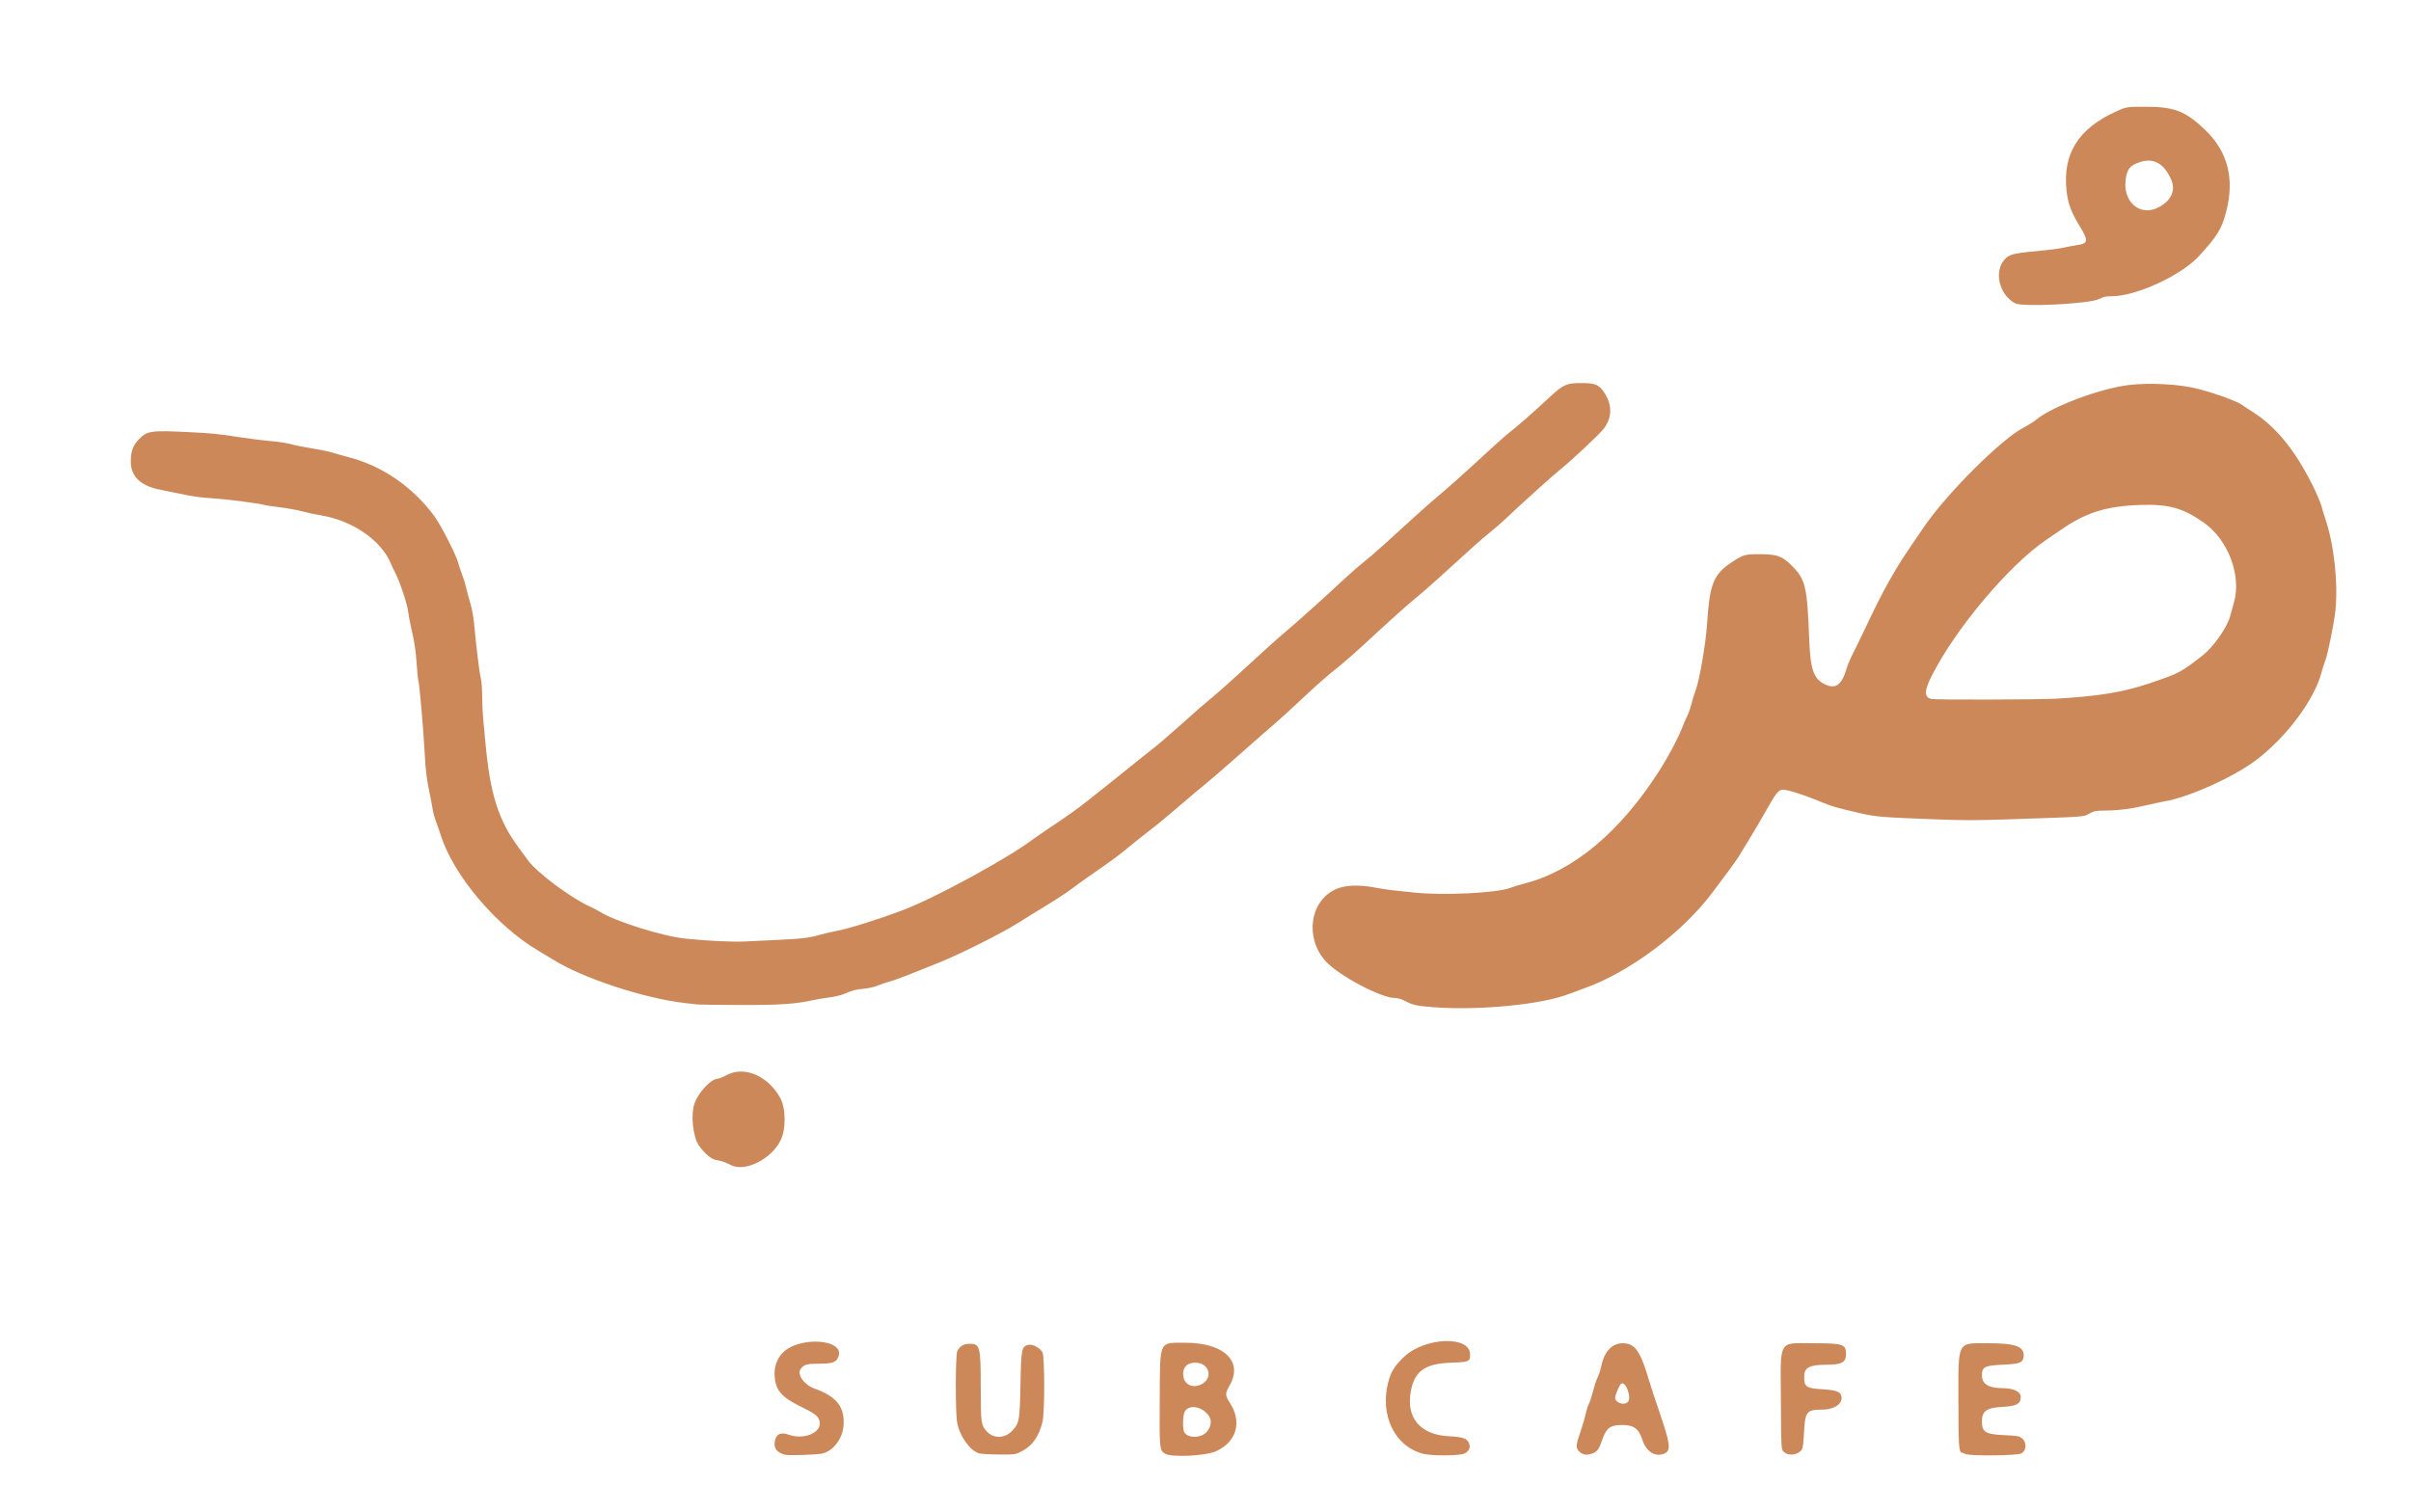
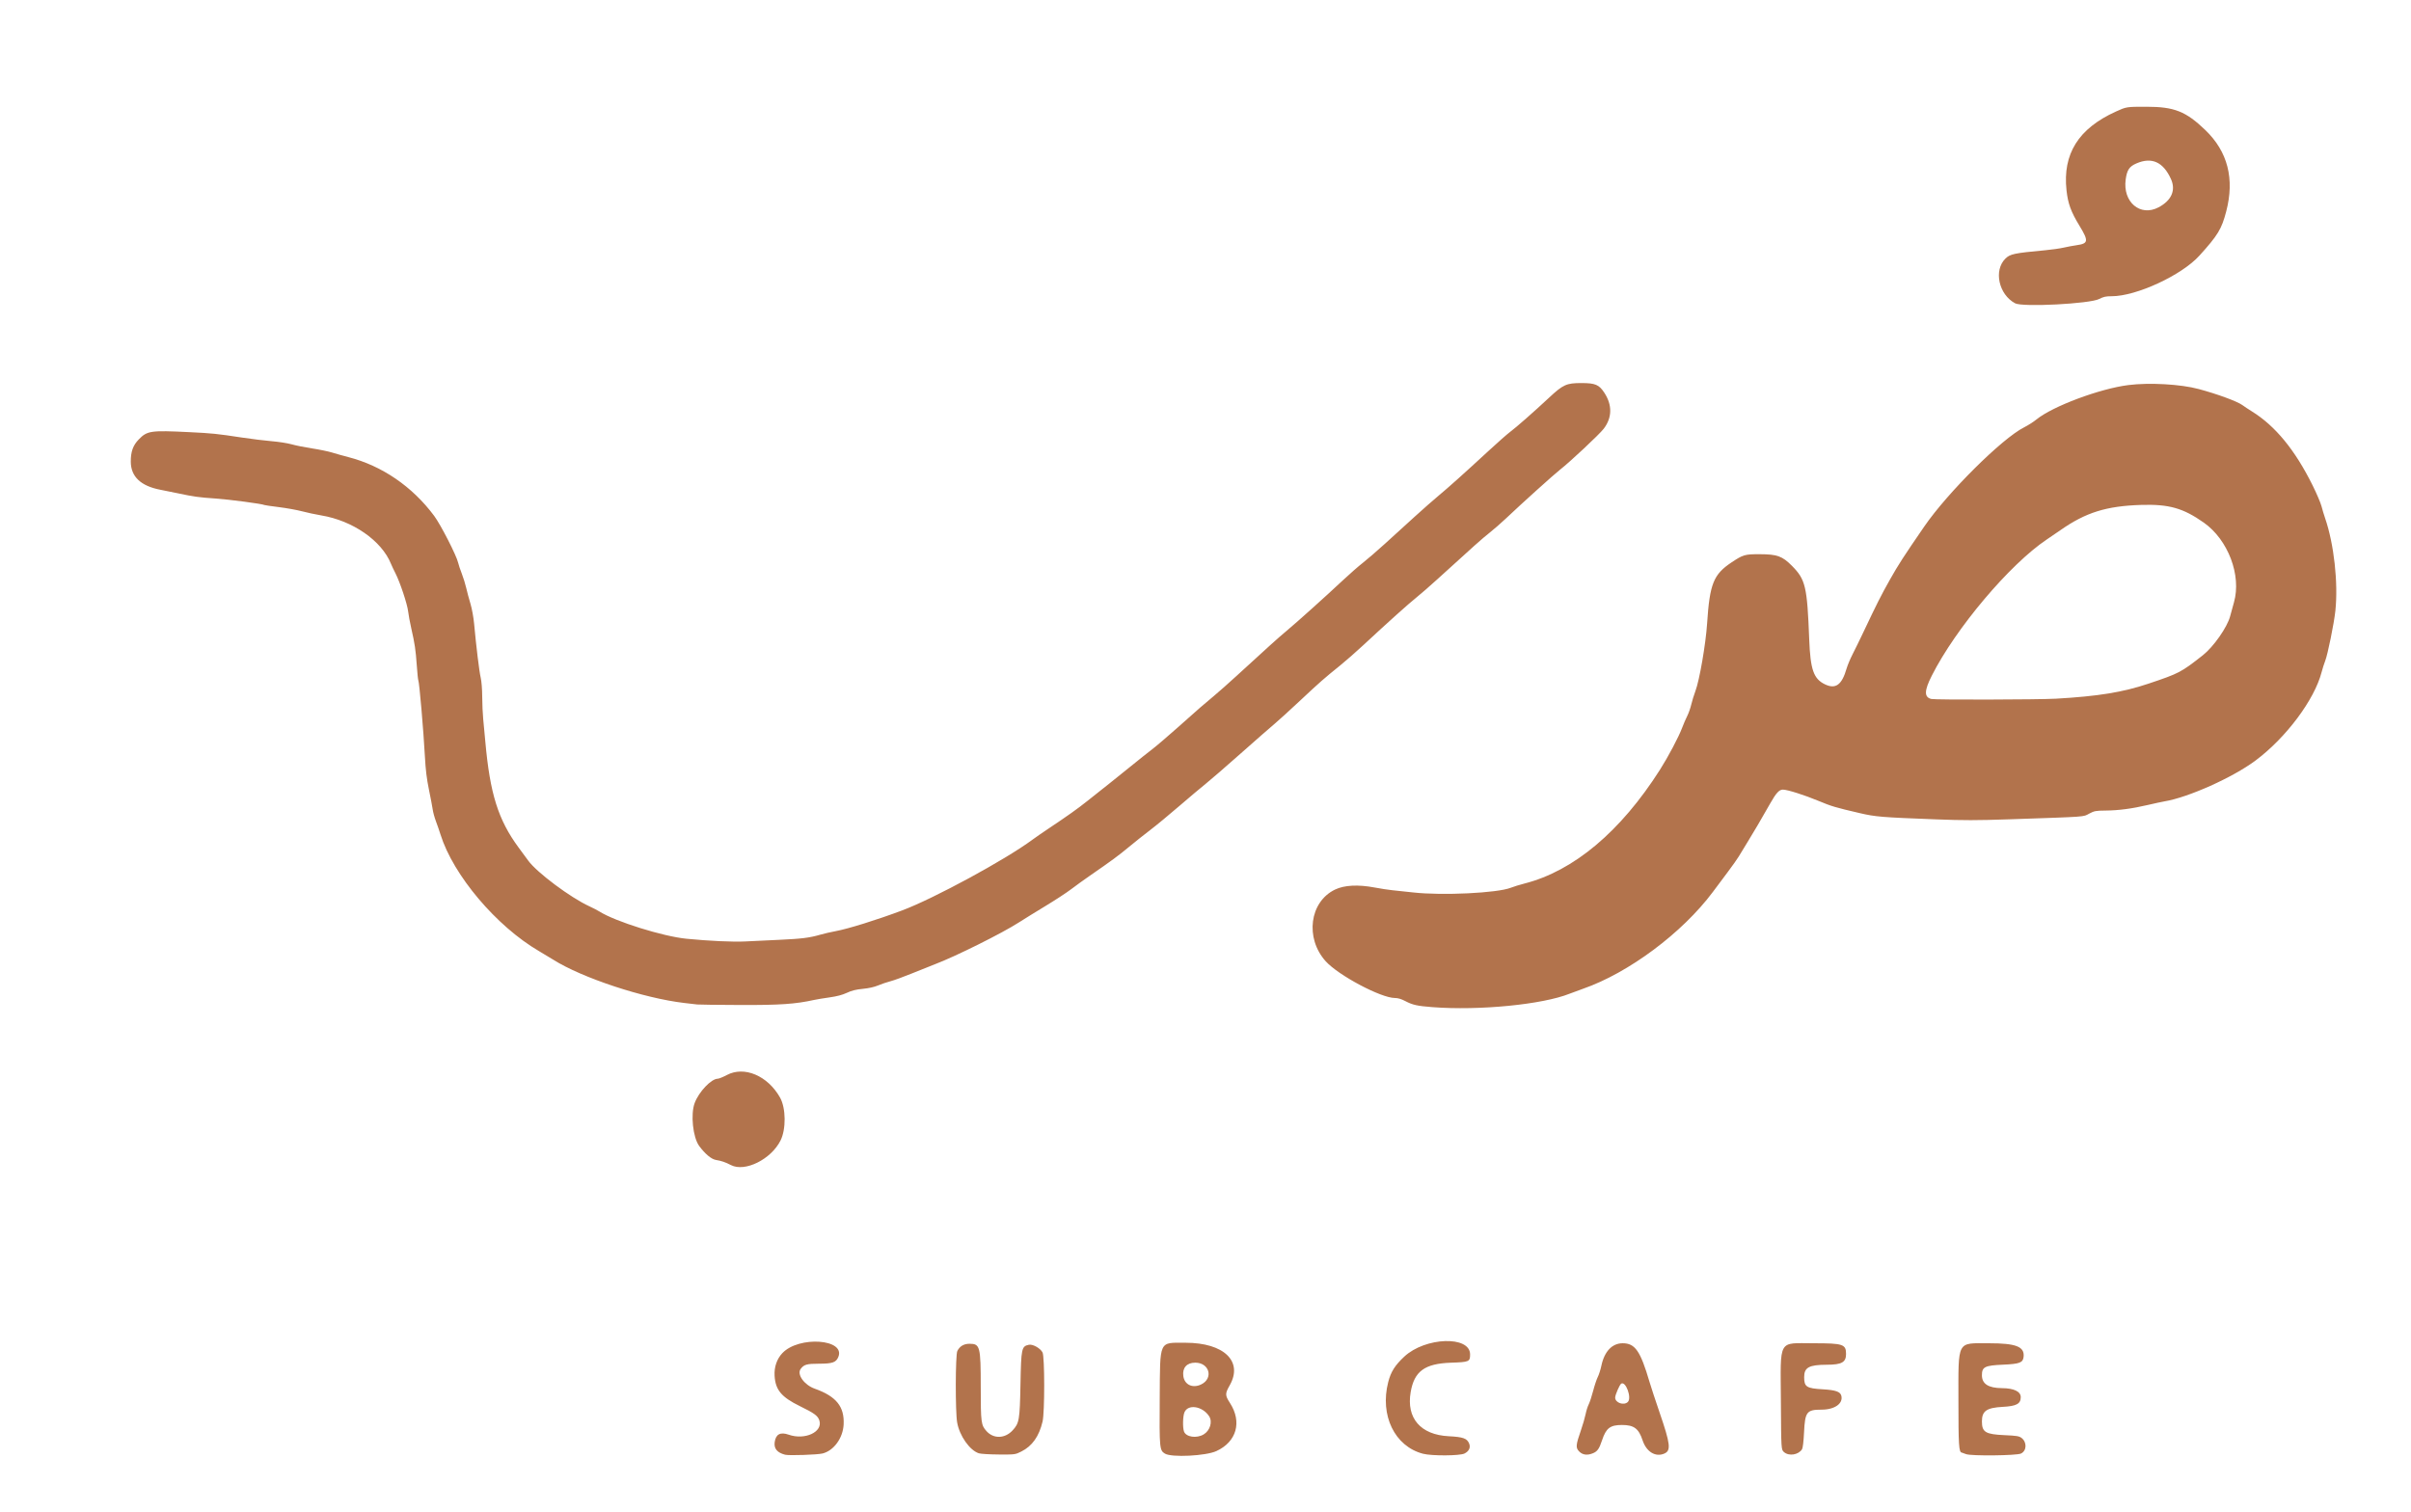
<svg xmlns="http://www.w3.org/2000/svg" width="2360" height="1480" viewBox="0 0 2360 1480">
-   <path fill="#CD885A" fill-rule="evenodd" d="M768.50,1424.12C760.76,1422.12 757.45,1418.15 758.29,1411.88C759.34,1404.03 763.82,1401.62 772.00,1404.50C787.88,1410.10 805.72,1401.78 802.00,1390.51C800.50,1385.96 797.08,1383.45 783.02,1376.58C764.88,1367.71 759.04,1360.72 758.21,1346.86C757.70,1338.30 760.42,1330.34 765.81,1324.66C781.98,1307.57 827.97,1310.79 820.57,1328.48C818.36,1333.78 814.85,1335.00 801.80,1335.01C789.62,1335.03 786.96,1335.79 783.72,1340.16C779.80,1345.44 787.20,1355.81 797.50,1359.47C818.56,1366.94 826.67,1377.01 825.79,1394.54C825.12,1407.79 816.21,1420.08 805.24,1422.89C800.25,1424.16 772.29,1425.10 768.50,1424.12Z M1140.30,1423.04C1135.02,1419.82 1134.85,1418.00 1135.19,1369.00C1135.59,1311.10 1134.02,1314.50 1160.46,1314.50C1198.06,1314.50 1216.99,1332.70 1203.74,1356.10C1199.06,1364.35 1199.08,1365.93 1203.92,1373.43C1215.95,1392.04 1210.48,1411.48 1190.64,1420.56C1180.24,1425.33 1146.75,1426.98 1140.30,1423.04Z M1392.92,1423.16C1365.20,1415.94 1350.46,1385.59 1358.85,1353.00C1361.43,1342.97 1365.42,1336.64 1374.54,1328.11C1395.05,1308.92 1439.00,1307.41 1439.00,1325.89C1439.00,1333.06 1438.14,1333.43 1420.33,1334.03C1394.56,1334.90 1384.33,1342.37 1380.82,1362.87C1376.46,1388.30 1390.51,1404.60 1418.00,1406.01C1432.15,1406.74 1435.96,1408.09 1438.04,1413.09C1439.68,1417.06 1437.97,1420.74 1433.46,1422.96C1428.81,1425.24 1401.44,1425.38 1392.92,1423.16Z M1924.50,1423.55C1922.30,1422.71 1920.40,1422.02 1920.28,1422.02C1917.45,1421.83 1917.00,1414.91 1917.00,1371.52C1917.00,1311.31 1915.05,1315.00 1946.88,1315.00C1973.37,1315.00 1981.80,1318.28 1980.81,1328.21C1980.23,1334.00 1976.99,1335.25 1960.79,1335.96C1942.79,1336.74 1940.00,1338.13 1940.00,1346.29C1940.00,1354.79 1946.31,1358.85 1959.68,1358.94C1971.31,1359.02 1978.00,1362.23 1978.00,1367.74C1978.00,1374.28 1973.80,1376.56 1960.47,1377.26C1944.57,1378.10 1940.00,1381.28 1940.00,1391.50C1940.00,1402.05 1943.44,1404.14 1962.23,1404.97C1973.95,1405.49 1976.36,1405.88 1978.72,1407.64C1984.23,1411.76 1983.93,1420.32 1978.18,1422.98C1973.78,1425.01 1929.60,1425.48 1924.50,1423.55Z M958.17,1422.73C949.22,1419.87 939.18,1405.59 936.89,1392.45C935.04,1381.88 935.18,1326.42 937.07,1322.59C939.35,1317.95 943.46,1315.50 948.97,1315.50C959.34,1315.50 959.99,1318.01 960.00,1358.00C960.01,1392.73 960.33,1395.15 965.67,1401.06C972.59,1408.72 983.66,1408.41 991.13,1400.34C997.70,1393.23 998.21,1390.30 998.89,1355.00C999.57,1319.83 999.95,1318.05 1007.03,1316.49C1010.87,1315.65 1018.33,1319.80 1020.49,1323.99C1022.64,1328.14 1022.66,1382.56 1020.52,1391.63C1017.10,1406.15 1010.36,1415.66 999.74,1420.97C993.71,1423.98 993.59,1424.00 977.59,1423.90C968.74,1423.84 960.00,1423.32 958.17,1422.73Z M1545.84,1420.99C1542.20,1417.35 1542.41,1414.76 1547.55,1400.00C1549.37,1394.78 1551.39,1387.80 1552.05,1384.50C1552.70,1381.20 1554.07,1376.84 1555.10,1374.82C1556.13,1372.79 1558.09,1366.85 1559.45,1361.60C1560.81,1356.36 1562.85,1350.26 1563.97,1348.05C1565.10,1345.85 1566.69,1340.85 1567.51,1336.96C1570.45,1322.99 1578.03,1315.00 1588.35,1315.00C1600.51,1315.00 1605.70,1322.48 1614.67,1353.00C1616.04,1357.67 1620.49,1371.17 1624.55,1383.00C1635.01,1413.48 1635.79,1419.95 1629.34,1422.89C1620.70,1426.83 1611.62,1421.41 1607.87,1410.09C1604.01,1398.43 1599.41,1395.00 1587.64,1395.00C1576.09,1395.00 1572.10,1398.08 1568.14,1410.05C1565.42,1418.25 1563.62,1420.84 1559.40,1422.61C1553.79,1424.95 1549.26,1424.41 1545.84,1420.99Z M1746.31,1421.59C1743.50,1419.17 1743.50,1419.17 1743.22,1372.05C1742.85,1309.77 1739.90,1315.00 1775.43,1315.00C1804.07,1315.00 1807.00,1315.97 1807.00,1325.50C1807.00,1333.63 1802.80,1335.99 1788.28,1336.02C1770.77,1336.07 1766.00,1338.65 1766.00,1348.12C1766.00,1357.67 1768.22,1359.14 1784.05,1360.06C1796.80,1360.81 1801.38,1362.39 1802.38,1366.40C1804.31,1374.05 1795.83,1380.00 1783.00,1380.00C1768.48,1380.00 1766.86,1382.10 1765.89,1402.11C1765.47,1410.95 1764.69,1417.52 1763.93,1418.74C1760.48,1424.27 1751.17,1425.77 1746.31,1421.59Z M1178.15,1404.26C1184.43,1400.56 1187.09,1391.83 1183.56,1386.46C1177.05,1376.51 1162.87,1374.28 1159.38,1382.64C1157.78,1386.47 1157.55,1397.68 1158.99,1401.48C1161.04,1406.86 1171.22,1408.33 1178.15,1404.26Z M1593.43,1372.43C1597.42,1368.44 1591.37,1351.80 1586.93,1354.54C1585.36,1355.51 1581.00,1365.55 1581.00,1368.20C1581.00,1373.32 1589.61,1376.25 1593.43,1372.43Z M1175.62,1355.38C1188.02,1349.49 1183.95,1334.00 1170.00,1334.00C1161.69,1334.00 1157.20,1339.02 1158.29,1347.10C1159.42,1355.58 1167.28,1359.33 1175.62,1355.38Z M715.50,1140.58C709.91,1137.70 706.32,1136.47 700.66,1135.52C696.29,1134.79 690.01,1129.51 684.39,1121.85C678.23,1113.45 675.85,1090.79 679.99,1079.79C684.14,1068.74 696.20,1056.07 702.60,1056.02C703.75,1056.01 707.77,1054.37 711.52,1052.38C728.56,1043.34 751.54,1053.11 763.56,1074.50C769.35,1084.80 769.57,1105.49 764.00,1116.55C754.72,1134.99 729.18,1147.65 715.50,1140.58Z M1402.02,985.95C1387.27,984.81 1382.72,983.80 1375.60,980.05C1371.66,977.98 1368.37,977.00 1365.37,977.00C1351.82,977.00 1310.15,954.88 1297.67,941.06C1277.20,918.39 1281.85,882.79 1306.85,870.83C1315.93,866.48 1329.36,865.79 1345.52,868.83C1351.56,869.97 1359.42,871.18 1363.00,871.51C1366.58,871.85 1375.74,872.82 1383.37,873.68C1411.80,876.87 1465.60,874.28 1478.80,869.08C1481.61,867.97 1487.62,866.12 1492.17,864.96C1540.44,852.63 1586.31,814.11 1624.87,753.51C1632.91,740.88 1643.13,721.56 1646.47,712.69C1647.88,708.94 1650.15,703.66 1651.53,700.95C1652.90,698.24 1654.69,693.16 1655.50,689.67C1656.31,686.18 1658.15,680.21 1659.59,676.41C1663.53,666.00 1669.67,630.46 1670.99,610.45C1673.54,571.49 1677.22,562.32 1695.01,550.49C1706.33,542.97 1707.85,542.53 1722.50,542.55C1739.54,542.58 1744.61,544.40 1754.03,553.91C1767.38,567.38 1768.94,574.02 1770.95,626.00C1772.09,655.58 1775.23,664.54 1786.31,669.91C1796.78,674.98 1802.90,670.53 1807.54,654.47C1808.49,651.19 1811.13,644.90 1813.39,640.50C1815.66,636.10 1820.28,626.65 1823.67,619.50C1837.02,591.26 1841.25,582.89 1849.91,567.50C1858.17,552.83 1863.25,544.97 1883.56,515.43C1906.50,482.08 1959.68,429.24 1981.21,418.39C1985.03,416.47 1990.52,412.97 1993.42,410.61C2009.24,397.72 2055.32,380.49 2083.39,376.96C2104.05,374.37 2134.50,376.09 2152.18,380.84C2170.54,385.78 2190.02,392.95 2194.99,396.60C2196.92,398.01 2201.15,400.82 2204.39,402.83C2227.24,417.04 2246.45,440.45 2263.61,475.01C2267.58,483.00 2271.52,492.22 2272.38,495.51C2273.23,498.81 2274.84,504.14 2275.95,507.37C2284.64,532.58 2288.84,570.61 2285.97,598.00C2284.69,610.18 2278.49,640.69 2276.01,646.97C2274.96,649.63 2273.38,654.62 2272.48,658.06C2265.49,685.06 2237.68,722.24 2207.81,744.53C2185.49,761.18 2141.87,780.73 2118.50,784.55C2116.30,784.91 2109.10,786.47 2102.50,788.01C2086.76,791.68 2073.90,793.39 2061.00,793.51C2051.43,793.60 2050.02,793.86 2045.00,796.52C2038.77,799.82 2044.39,799.42 1967.23,802.06C1934.93,803.16 1922.05,803.17 1894.73,802.12C1841.31,800.07 1836.04,799.64 1820.50,796.04C1796.56,790.48 1792.86,789.39 1780.00,784.02C1766.25,778.29 1749.55,773.00 1745.18,773.00C1741.60,773.00 1738.58,776.26 1732.91,786.28C1723.97,802.05 1716.52,814.76 1710.49,824.50C1707.09,830.00 1703.25,836.30 1701.96,838.50C1700.66,840.70 1695.72,847.67 1690.98,854.00C1686.24,860.33 1679.77,868.97 1676.61,873.21C1646.66,913.32 1594.19,952.44 1549.50,967.98C1545.10,969.52 1539.23,971.68 1536.44,972.79C1509.90,983.42 1447.96,989.49 1402.02,985.95Z M682.50,983.35C680.85,983.16 675.23,982.51 670.00,981.90C630.24,977.30 569.68,957.31 541.50,939.47C538.75,937.73 532.53,933.99 527.67,931.15C485.88,906.75 443.67,856.81 431.20,817.00C430.08,813.42 428.06,807.58 426.71,804.00C425.36,800.42 423.94,795.25 423.56,792.50C423.17,789.75 421.51,780.98 419.86,773.00C417.71,762.58 416.61,753.58 415.94,741.00C414.58,715.41 410.44,667.52 409.44,665.90C409.16,665.45 408.50,658.88 407.96,651.29C406.87,635.94 406.03,630.33 402.55,615.00C401.24,609.23 399.87,601.80 399.50,598.50C398.72,591.51 391.57,569.98 387.18,561.42C385.51,558.16 383.48,553.85 382.66,551.84C373.49,529.26 345.32,509.72 314.50,504.57C309.00,503.65 300.45,501.82 295.50,500.51C290.55,499.20 280.43,497.38 273.00,496.46C265.57,495.54 259.21,494.61 258.85,494.40C256.99,493.27 224.46,488.96 210.82,488.03C194.59,486.92 189.75,486.25 174.50,483.00C169.55,481.94 161.72,480.36 157.09,479.48C137.79,475.80 128.07,466.60 128.02,451.93C127.99,442.08 130.19,435.96 135.88,430.12C144.10,421.69 147.55,421.19 185.00,423.04C208.19,424.18 211.95,424.57 237.00,428.37C246.07,429.75 259.12,431.35 266.00,431.92C272.88,432.50 281.61,433.87 285.42,434.96C289.23,436.06 298.23,437.86 305.42,438.97C312.61,440.08 321.43,441.90 325.00,443.01C328.57,444.12 335.77,446.14 341.00,447.49C373.99,456.01 403.62,476.30 424.97,505.00C431.44,513.69 447.03,544.18 448.49,551.00C448.91,552.92 450.48,557.65 452.00,561.50C453.51,565.35 455.47,571.65 456.34,575.50C457.22,579.35 459.09,586.33 460.50,591.00C461.93,595.72 463.52,604.40 464.08,610.50C466.11,632.75 469.11,657.38 470.52,663.36C471.36,666.93 471.99,674.73 472.01,682.00C472.04,688.88 472.47,698.77 472.99,704.00C473.50,709.23 474.43,719.12 475.05,726.00C479.63,777.04 487.67,802.63 507.65,829.73C510.80,834.01 515.05,839.79 517.10,842.58C525.64,854.27 558.52,878.81 576.88,887.22C580.38,888.82 584.88,891.16 586.88,892.41C602.47,902.20 648.95,916.73 671.91,918.99C694.35,921.19 717.31,922.25 729.50,921.64C736.65,921.28 751.73,920.56 763.00,920.04C784.74,919.04 792.52,918.06 803.00,915.01C806.58,913.97 813.33,912.41 818.00,911.55C830.25,909.29 858.15,900.60 883.00,891.29C914.14,879.63 984.12,841.66 1010.50,822.10C1013.25,820.07 1020.00,815.39 1025.50,811.72C1045.51,798.35 1054.53,791.94 1064.42,784.07C1069.96,779.65 1080.12,771.58 1087.00,766.14C1093.88,760.69 1104.00,752.56 1109.50,748.05C1115.00,743.55 1123.10,737.11 1127.50,733.75C1131.90,730.38 1143.34,720.62 1152.93,712.06C1173.65,693.56 1178.23,689.57 1188.58,681.00C1192.90,677.42 1202.80,668.65 1210.59,661.50C1240.18,634.33 1251.34,624.28 1259.29,617.65C1269.59,609.05 1297.56,583.93 1314.00,568.52C1320.88,562.08 1329.88,554.19 1334.00,550.99C1338.12,547.79 1347.85,539.39 1355.61,532.34C1363.37,525.28 1376.42,513.41 1384.61,505.96C1392.80,498.51 1403.33,489.24 1408.00,485.37C1417.73,477.30 1433.35,463.31 1456.85,441.60C1465.84,433.29 1475.51,424.79 1478.33,422.69C1484.08,418.43 1501.38,403.22 1516.32,389.29C1530.05,376.49 1533.34,375.00 1547.81,375.00C1561.53,375.00 1565.19,376.53 1570.39,384.46C1578.31,396.54 1578.09,408.90 1569.77,419.76C1565.57,425.24 1536.68,452.31 1527.04,459.80C1521.37,464.21 1489.33,493.09 1474.04,507.59C1469.34,512.04 1462.12,518.33 1458.00,521.58C1451.04,527.05 1442.09,535.02 1407.04,566.98C1399.63,573.73 1390.41,581.76 1386.54,584.83C1379.37,590.51 1357.92,609.77 1334.50,631.55C1327.35,638.20 1317.22,647.08 1312.00,651.29C1295.97,664.22 1292.15,667.57 1272.50,685.97C1262.05,695.76 1250.84,705.95 1247.59,708.63C1244.34,711.31 1229.49,724.31 1214.59,737.52C1199.69,750.73 1184.12,764.21 1180.00,767.47C1175.88,770.74 1164.41,780.40 1154.51,788.93C1144.62,797.47 1131.78,808.07 1125.98,812.48C1120.19,816.89 1110.73,824.41 1104.97,829.20C1094.72,837.71 1088.23,842.49 1067.00,857.15C1061.22,861.14 1052.89,867.15 1048.48,870.51C1044.07,873.86 1032.82,881.23 1023.48,886.87C1014.14,892.52 1002.45,899.75 997.50,902.93C980.87,913.64 935.19,936.39 915.00,944.02C910.88,945.58 900.87,949.57 892.76,952.90C884.66,956.22 875.21,959.67 871.77,960.56C868.32,961.45 862.83,963.31 859.56,964.69C855.77,966.28 850.32,967.50 844.52,968.05C837.77,968.69 833.75,969.69 828.96,971.93C824.51,974.01 819.23,975.40 811.99,976.41C806.21,977.22 799.46,978.33 796.99,978.88C778.63,982.96 763.37,984.00 724.26,983.85C702.94,983.77 684.15,983.54 682.50,983.35Z M2012.50,683.99C2053.70,681.64 2077.93,677.70 2103.00,669.29C2133.12,659.18 2134.89,658.25 2156.19,641.51C2166.71,633.24 2180.19,613.98 2182.97,603.25C2183.65,600.64 2185.34,594.48 2186.73,589.58C2194.18,563.22 2180.98,528.40 2157.17,511.62C2136.99,497.40 2123.00,493.45 2095.83,494.30C2061.85,495.37 2041.69,501.66 2017.00,518.90C2013.42,521.39 2007.35,525.55 2003.50,528.12C1967.29,552.38 1914.44,614.97 1890.96,661.40C1883.44,676.25 1883.32,682.53 1890.50,684.28C1894.28,685.20 1995.51,684.96 2012.50,683.99Z M1972.50,296.93C1956.48,288.33 1951.31,264.84 1962.90,253.26C1967.51,248.64 1971.34,247.83 2002.00,244.98C2008.33,244.39 2016.40,243.24 2019.95,242.42C2023.50,241.60 2029.27,240.53 2032.77,240.03C2044.23,238.41 2044.59,235.99 2035.54,221.12C2027.12,207.28 2024.22,199.35 2022.80,186.32C2018.90,150.67 2034.49,125.80 2071.14,109.20C2081.50,104.50 2081.50,104.50 2101.00,104.50C2128.30,104.50 2139.69,109.02 2158.78,127.42C2180.66,148.53 2187.46,175.12 2179.12,207.00C2174.58,224.35 2170.99,230.27 2152.85,250.29C2135.46,269.49 2091.14,290.00 2067.06,290.00C2061.30,290.00 2059.00,290.51 2054.83,292.68C2045.79,297.41 1979.74,300.82 1972.50,296.93Z M2112.98,202.93C2125.65,196.18 2129.99,186.19 2125.03,175.25C2117.44,158.54 2106.22,153.47 2091.22,159.98C2084.28,162.99 2082.03,166.34 2080.74,175.57C2077.62,197.77 2095.00,212.51 2112.98,202.93Z" />
+   <path fill="#B2734C" fill-rule="evenodd" d="M768.50,1424.12C760.76,1422.12 757.45,1418.15 758.29,1411.88C759.34,1404.03 763.82,1401.62 772.00,1404.50C787.88,1410.10 805.72,1401.78 802.00,1390.51C800.50,1385.96 797.08,1383.45 783.02,1376.58C764.88,1367.71 759.04,1360.72 758.21,1346.86C757.70,1338.30 760.42,1330.34 765.81,1324.66C781.98,1307.57 827.97,1310.79 820.57,1328.48C818.36,1333.78 814.85,1335.00 801.80,1335.01C789.62,1335.03 786.96,1335.79 783.72,1340.16C779.80,1345.44 787.20,1355.81 797.50,1359.47C818.56,1366.94 826.67,1377.01 825.79,1394.54C825.12,1407.79 816.21,1420.08 805.24,1422.89C800.25,1424.16 772.29,1425.10 768.50,1424.12Z M1140.30,1423.04C1135.02,1419.82 1134.85,1418.00 1135.19,1369.00C1135.59,1311.10 1134.02,1314.50 1160.46,1314.50C1198.06,1314.50 1216.99,1332.70 1203.74,1356.10C1199.06,1364.35 1199.08,1365.93 1203.92,1373.43C1215.95,1392.04 1210.48,1411.48 1190.64,1420.56C1180.24,1425.33 1146.75,1426.98 1140.30,1423.04Z M1392.92,1423.16C1365.20,1415.94 1350.46,1385.59 1358.85,1353.00C1361.43,1342.97 1365.42,1336.64 1374.54,1328.11C1395.05,1308.92 1439.00,1307.41 1439.00,1325.89C1439.00,1333.06 1438.14,1333.43 1420.33,1334.03C1394.56,1334.90 1384.33,1342.37 1380.82,1362.87C1376.46,1388.30 1390.51,1404.60 1418.00,1406.01C1432.15,1406.74 1435.96,1408.09 1438.04,1413.09C1439.68,1417.06 1437.97,1420.74 1433.46,1422.96C1428.81,1425.24 1401.44,1425.38 1392.92,1423.16Z M1924.50,1423.55C1922.30,1422.71 1920.40,1422.02 1920.28,1422.02C1917.45,1421.83 1917.00,1414.91 1917.00,1371.52C1917.00,1311.31 1915.05,1315.00 1946.88,1315.00C1973.37,1315.00 1981.80,1318.28 1980.81,1328.21C1980.23,1334.00 1976.99,1335.25 1960.79,1335.96C1942.79,1336.74 1940.00,1338.13 1940.00,1346.29C1940.00,1354.79 1946.31,1358.85 1959.68,1358.94C1971.31,1359.02 1978.00,1362.23 1978.00,1367.74C1978.00,1374.28 1973.80,1376.56 1960.47,1377.26C1944.57,1378.10 1940.00,1381.28 1940.00,1391.50C1940.00,1402.05 1943.44,1404.14 1962.23,1404.97C1973.95,1405.49 1976.36,1405.88 1978.72,1407.64C1984.23,1411.76 1983.93,1420.32 1978.18,1422.98C1973.78,1425.01 1929.60,1425.48 1924.50,1423.55Z M958.17,1422.73C949.22,1419.87 939.18,1405.59 936.89,1392.45C935.04,1381.88 935.18,1326.42 937.07,1322.59C939.35,1317.95 943.46,1315.50 948.97,1315.50C959.34,1315.50 959.99,1318.01 960.00,1358.00C960.01,1392.73 960.33,1395.15 965.67,1401.06C972.59,1408.72 983.66,1408.41 991.13,1400.34C997.70,1393.23 998.21,1390.30 998.89,1355.00C999.57,1319.83 999.95,1318.05 1007.03,1316.49C1010.87,1315.65 1018.33,1319.80 1020.49,1323.99C1022.64,1328.14 1022.66,1382.56 1020.52,1391.63C1017.10,1406.15 1010.36,1415.66 999.74,1420.97C993.71,1423.98 993.59,1424.00 977.59,1423.90C968.74,1423.84 960.00,1423.32 958.17,1422.73Z M1545.84,1420.99C1542.20,1417.35 1542.41,1414.76 1547.55,1400.00C1549.37,1394.78 1551.39,1387.80 1552.05,1384.50C1552.70,1381.20 1554.07,1376.84 1555.10,1374.82C1556.13,1372.79 1558.09,1366.85 1559.45,1361.60C1560.81,1356.36 1562.85,1350.26 1563.97,1348.05C1565.10,1345.85 1566.69,1340.85 1567.51,1336.96C1570.45,1322.99 1578.03,1315.00 1588.35,1315.00C1600.51,1315.00 1605.70,1322.48 1614.67,1353.00C1616.04,1357.67 1620.49,1371.17 1624.55,1383.00C1635.01,1413.48 1635.79,1419.95 1629.34,1422.89C1620.70,1426.83 1611.62,1421.41 1607.87,1410.09C1604.01,1398.43 1599.41,1395.00 1587.64,1395.00C1576.09,1395.00 1572.10,1398.08 1568.14,1410.05C1565.42,1418.25 1563.62,1420.84 1559.40,1422.61C1553.79,1424.95 1549.26,1424.41 1545.84,1420.99Z M1746.31,1421.59C1743.50,1419.17 1743.50,1419.17 1743.22,1372.05C1742.85,1309.77 1739.90,1315.00 1775.43,1315.00C1804.07,1315.00 1807.00,1315.97 1807.00,1325.50C1807.00,1333.63 1802.80,1335.99 1788.28,1336.02C1770.77,1336.07 1766.00,1338.65 1766.00,1348.12C1766.00,1357.67 1768.22,1359.14 1784.05,1360.06C1796.80,1360.81 1801.38,1362.39 1802.38,1366.40C1804.31,1374.05 1795.83,1380.00 1783.00,1380.00C1768.48,1380.00 1766.86,1382.10 1765.89,1402.11C1765.47,1410.95 1764.69,1417.52 1763.93,1418.74C1760.48,1424.27 1751.17,1425.77 1746.31,1421.59Z M1178.15,1404.26C1184.43,1400.56 1187.09,1391.83 1183.56,1386.46C1177.05,1376.51 1162.87,1374.28 1159.38,1382.64C1157.78,1386.47 1157.55,1397.68 1158.99,1401.48C1161.04,1406.86 1171.22,1408.33 1178.15,1404.26Z M1593.43,1372.43C1597.42,1368.44 1591.37,1351.80 1586.93,1354.54C1585.36,1355.51 1581.00,1365.55 1581.00,1368.20C1581.00,1373.32 1589.61,1376.25 1593.43,1372.43Z M1175.62,1355.38C1188.02,1349.49 1183.95,1334.00 1170.00,1334.00C1161.69,1334.00 1157.20,1339.02 1158.29,1347.10C1159.42,1355.58 1167.28,1359.33 1175.62,1355.38Z M715.50,1140.58C709.91,1137.70 706.32,1136.47 700.66,1135.52C696.29,1134.79 690.01,1129.51 684.39,1121.85C678.23,1113.45 675.85,1090.79 679.99,1079.79C684.14,1068.74 696.20,1056.07 702.60,1056.02C703.75,1056.01 707.77,1054.37 711.52,1052.38C728.56,1043.34 751.54,1053.11 763.56,1074.50C769.35,1084.80 769.57,1105.49 764.00,1116.55C754.72,1134.99 729.18,1147.65 715.50,1140.58Z M1402.02,985.95C1387.27,984.81 1382.72,983.80 1375.60,980.05C1371.66,977.98 1368.37,977.00 1365.37,977.00C1351.82,977.00 1310.15,954.88 1297.67,941.06C1277.20,918.39 1281.85,882.79 1306.85,870.83C1315.93,866.48 1329.36,865.79 1345.52,868.83C1351.56,869.97 1359.42,871.18 1363.00,871.51C1366.58,871.85 1375.74,872.82 1383.37,873.68C1411.80,876.87 1465.60,874.28 1478.80,869.08C1481.61,867.97 1487.62,866.12 1492.17,864.96C1540.44,852.63 1586.31,814.11 1624.87,753.51C1632.91,740.88 1643.13,721.56 1646.47,712.69C1647.88,708.94 1650.15,703.66 1651.53,700.95C1652.90,698.24 1654.69,693.16 1655.50,689.67C1656.31,686.18 1658.15,680.21 1659.59,676.41C1663.53,666.00 1669.67,630.46 1670.99,610.45C1673.54,571.49 1677.22,562.32 1695.01,550.49C1706.33,542.97 1707.85,542.53 1722.50,542.55C1739.54,542.58 1744.61,544.40 1754.03,553.91C1767.38,567.38 1768.94,574.02 1770.95,626.00C1772.09,655.58 1775.23,664.54 1786.31,669.91C1796.78,674.98 1802.90,670.53 1807.54,654.47C1808.49,651.19 1811.13,644.90 1813.39,640.50C1815.66,636.10 1820.28,626.65 1823.67,619.50C1837.02,591.26 1841.25,582.89 1849.91,567.50C1858.17,552.83 1863.25,544.97 1883.56,515.43C1906.50,482.08 1959.68,429.24 1981.21,418.39C1985.03,416.47 1990.52,412.97 1993.42,410.61C2009.24,397.72 2055.32,380.49 2083.39,376.96C2104.05,374.37 2134.50,376.09 2152.18,380.84C2170.54,385.78 2190.02,392.95 2194.99,396.60C2196.92,398.01 2201.15,400.82 2204.39,402.83C2227.24,417.04 2246.45,440.45 2263.61,475.01C2267.58,483.00 2271.52,492.22 2272.38,495.51C2273.23,498.81 2274.84,504.14 2275.95,507.37C2284.64,532.58 2288.84,570.61 2285.97,598.00C2284.69,610.18 2278.49,640.69 2276.01,646.97C2274.96,649.63 2273.38,654.62 2272.48,658.06C2265.49,685.06 2237.68,722.24 2207.81,744.53C2185.49,761.18 2141.87,780.73 2118.50,784.55C2116.30,784.91 2109.10,786.47 2102.50,788.01C2086.76,791.68 2073.90,793.39 2061.00,793.51C2051.43,793.60 2050.02,793.86 2045.00,796.52C2038.77,799.82 2044.39,799.42 1967.23,802.06C1934.93,803.16 1922.05,803.17 1894.73,802.12C1841.31,800.07 1836.04,799.64 1820.50,796.04C1796.56,790.48 1792.86,789.39 1780.00,784.02C1766.25,778.29 1749.55,773.00 1745.18,773.00C1741.60,773.00 1738.58,776.26 1732.91,786.28C1723.97,802.05 1716.52,814.76 1710.49,824.50C1707.09,830.00 1703.25,836.30 1701.96,838.50C1700.66,840.70 1695.72,847.67 1690.98,854.00C1686.24,860.33 1679.77,868.97 1676.61,873.21C1646.66,913.32 1594.19,952.44 1549.50,967.98C1545.10,969.52 1539.23,971.68 1536.44,972.79C1509.90,983.42 1447.96,989.49 1402.02,985.95Z M682.50,983.35C680.85,983.16 675.23,982.51 670.00,981.90C630.24,977.30 569.68,957.31 541.50,939.47C538.75,937.73 532.53,933.99 527.67,931.15C485.88,906.75 443.67,856.81 431.20,817.00C430.08,813.42 428.06,807.58 426.71,804.00C425.36,800.42 423.94,795.25 423.56,792.50C423.17,789.75 421.51,780.98 419.86,773.00C417.71,762.58 416.61,753.58 415.94,741.00C414.58,715.41 410.44,667.52 409.44,665.90C409.16,665.45 408.50,658.88 407.96,651.29C406.87,635.94 406.03,630.33 402.55,615.00C401.24,609.23 399.87,601.80 399.50,598.50C398.72,591.51 391.57,569.98 387.18,561.42C385.51,558.16 383.48,553.85 382.66,551.84C373.49,529.26 345.32,509.72 314.50,504.57C309.00,503.65 300.45,501.82 295.50,500.51C290.55,499.20 280.43,497.38 273.00,496.46C265.57,495.54 259.21,494.61 258.85,494.40C256.99,493.27 224.46,488.96 210.82,488.03C194.59,486.92 189.75,486.25 174.50,483.00C169.55,481.94 161.72,480.36 157.09,479.48C137.79,475.80 128.07,466.60 128.02,451.93C127.99,442.08 130.19,435.96 135.88,430.12C144.10,421.69 147.55,421.19 185.00,423.04C208.19,424.18 211.95,424.57 237.00,428.37C246.07,429.75 259.12,431.35 266.00,431.92C272.88,432.50 281.61,433.87 285.42,434.96C289.23,436.06 298.23,437.86 305.42,438.97C312.61,440.08 321.43,441.90 325.00,443.01C328.57,444.12 335.77,446.14 341.00,447.49C373.99,456.01 403.62,476.30 424.97,505.00C431.44,513.69 447.03,544.18 448.49,551.00C448.91,552.92 450.48,557.65 452.00,561.50C453.51,565.35 455.47,571.65 456.34,575.50C457.22,579.35 459.09,586.33 460.50,591.00C461.93,595.72 463.52,604.40 464.08,610.50C466.11,632.75 469.11,657.38 470.52,663.36C471.36,666.93 471.99,674.73 472.01,682.00C472.04,688.88 472.47,698.77 472.99,704.00C473.50,709.23 474.43,719.12 475.05,726.00C479.63,777.04 487.67,802.63 507.65,829.73C510.80,834.01 515.05,839.79 517.10,842.58C525.64,854.27 558.52,878.81 576.88,887.22C580.38,888.82 584.88,891.16 586.88,892.41C602.47,902.20 648.95,916.73 671.91,918.99C694.35,921.19 717.31,922.25 729.50,921.64C736.65,921.28 751.73,920.56 763.00,920.04C784.74,919.04 792.52,918.06 803.00,915.01C806.58,913.97 813.33,912.41 818.00,911.55C830.25,909.29 858.15,900.60 883.00,891.29C914.14,879.63 984.12,841.66 1010.50,822.10C1013.25,820.07 1020.00,815.39 1025.50,811.72C1045.51,798.35 1054.53,791.94 1064.42,784.07C1069.96,779.65 1080.12,771.58 1087.00,766.14C1093.88,760.69 1104.00,752.56 1109.50,748.05C1115.00,743.55 1123.10,737.11 1127.50,733.75C1131.90,730.38 1143.34,720.62 1152.93,712.06C1173.65,693.56 1178.23,689.57 1188.58,681.00C1192.90,677.42 1202.80,668.65 1210.59,661.50C1240.18,634.33 1251.34,624.28 1259.29,617.65C1269.59,609.05 1297.56,583.93 1314.00,568.52C1320.88,562.08 1329.88,554.19 1334.00,550.99C1338.12,547.79 1347.85,539.39 1355.61,532.34C1363.37,525.28 1376.42,513.41 1384.61,505.96C1392.80,498.51 1403.33,489.24 1408.00,485.37C1417.73,477.30 1433.35,463.31 1456.85,441.60C1465.84,433.29 1475.51,424.79 1478.33,422.69C1484.08,418.43 1501.38,403.22 1516.32,389.29C1530.05,376.49 1533.34,375.00 1547.81,375.00C1561.53,375.00 1565.19,376.53 1570.39,384.46C1578.31,396.54 1578.09,408.90 1569.77,419.76C1565.57,425.24 1536.68,452.31 1527.04,459.80C1521.37,464.21 1489.33,493.09 1474.04,507.59C1469.34,512.04 1462.12,518.33 1458.00,521.58C1451.04,527.05 1442.09,535.02 1407.04,566.98C1399.63,573.73 1390.41,581.76 1386.54,584.83C1379.37,590.51 1357.92,609.77 1334.50,631.55C1327.35,638.20 1317.22,647.08 1312.00,651.29C1295.97,664.22 1292.15,667.57 1272.50,685.97C1262.05,695.76 1250.84,705.95 1247.59,708.63C1244.34,711.31 1229.49,724.31 1214.59,737.52C1199.69,750.73 1184.12,764.21 1180.00,767.47C1175.88,770.74 1164.41,780.40 1154.51,788.93C1144.62,797.47 1131.78,808.07 1125.98,812.48C1120.19,816.89 1110.73,824.41 1104.97,829.20C1094.72,837.71 1088.23,842.49 1067.00,857.15C1061.22,861.14 1052.89,867.15 1048.48,870.51C1044.07,873.86 1032.82,881.23 1023.48,886.87C1014.14,892.52 1002.45,899.75 997.50,902.93C980.87,913.64 935.19,936.39 915.00,944.02C910.88,945.58 900.87,949.57 892.76,952.90C884.66,956.22 875.21,959.67 871.77,960.56C868.32,961.45 862.83,963.31 859.56,964.69C855.77,966.28 850.32,967.50 844.52,968.05C837.77,968.69 833.75,969.69 828.96,971.93C824.51,974.01 819.23,975.40 811.99,976.41C806.21,977.22 799.46,978.33 796.99,978.88C778.63,982.96 763.37,984.00 724.26,983.85C702.94,983.77 684.15,983.54 682.50,983.35Z M2012.50,683.99C2053.70,681.64 2077.93,677.70 2103.00,669.29C2133.12,659.18 2134.89,658.25 2156.19,641.51C2166.71,633.24 2180.19,613.98 2182.97,603.25C2183.65,600.64 2185.34,594.48 2186.73,589.58C2194.18,563.22 2180.98,528.40 2157.17,511.62C2136.99,497.40 2123.00,493.45 2095.83,494.30C2061.85,495.37 2041.69,501.66 2017.00,518.90C2013.42,521.39 2007.35,525.55 2003.50,528.12C1967.29,552.38 1914.44,614.97 1890.96,661.40C1883.44,676.25 1883.32,682.53 1890.50,684.28C1894.28,685.20 1995.51,684.96 2012.50,683.99Z M1972.50,296.93C1956.48,288.33 1951.31,264.84 1962.90,253.26C1967.51,248.64 1971.34,247.83 2002.00,244.98C2008.33,244.39 2016.40,243.24 2019.95,242.42C2023.50,241.60 2029.27,240.53 2032.77,240.03C2044.23,238.41 2044.59,235.99 2035.54,221.12C2027.12,207.28 2024.22,199.35 2022.80,186.32C2018.90,150.67 2034.49,125.80 2071.14,109.20C2081.50,104.50 2081.50,104.50 2101.00,104.50C2128.30,104.50 2139.69,109.02 2158.78,127.42C2180.66,148.53 2187.46,175.12 2179.12,207.00C2174.58,224.35 2170.99,230.27 2152.85,250.29C2135.46,269.49 2091.14,290.00 2067.06,290.00C2061.30,290.00 2059.00,290.51 2054.83,292.68C2045.79,297.41 1979.74,300.82 1972.50,296.93Z M2112.98,202.93C2125.65,196.18 2129.99,186.19 2125.03,175.25C2117.44,158.54 2106.22,153.47 2091.22,159.98C2084.28,162.99 2082.03,166.34 2080.74,175.57C2077.62,197.77 2095.00,212.51 2112.98,202.93Z" />
</svg>
